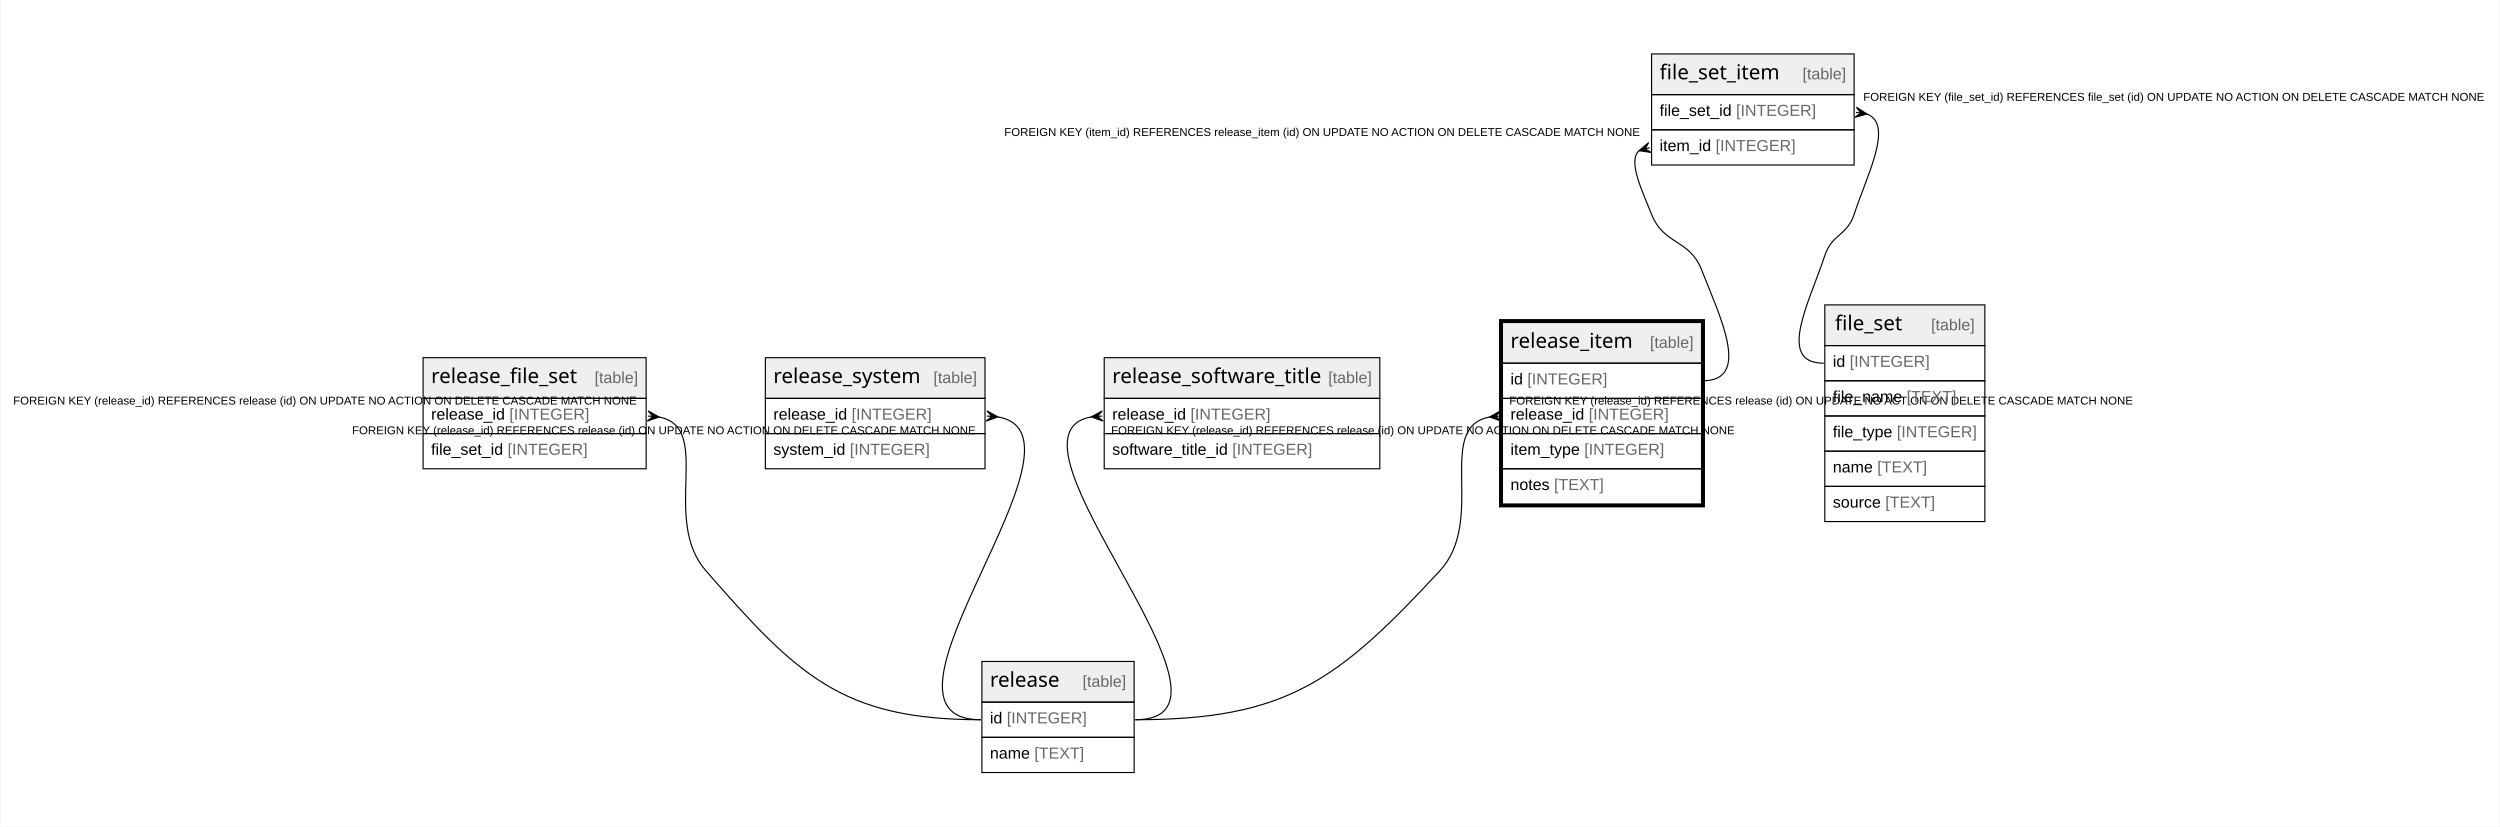
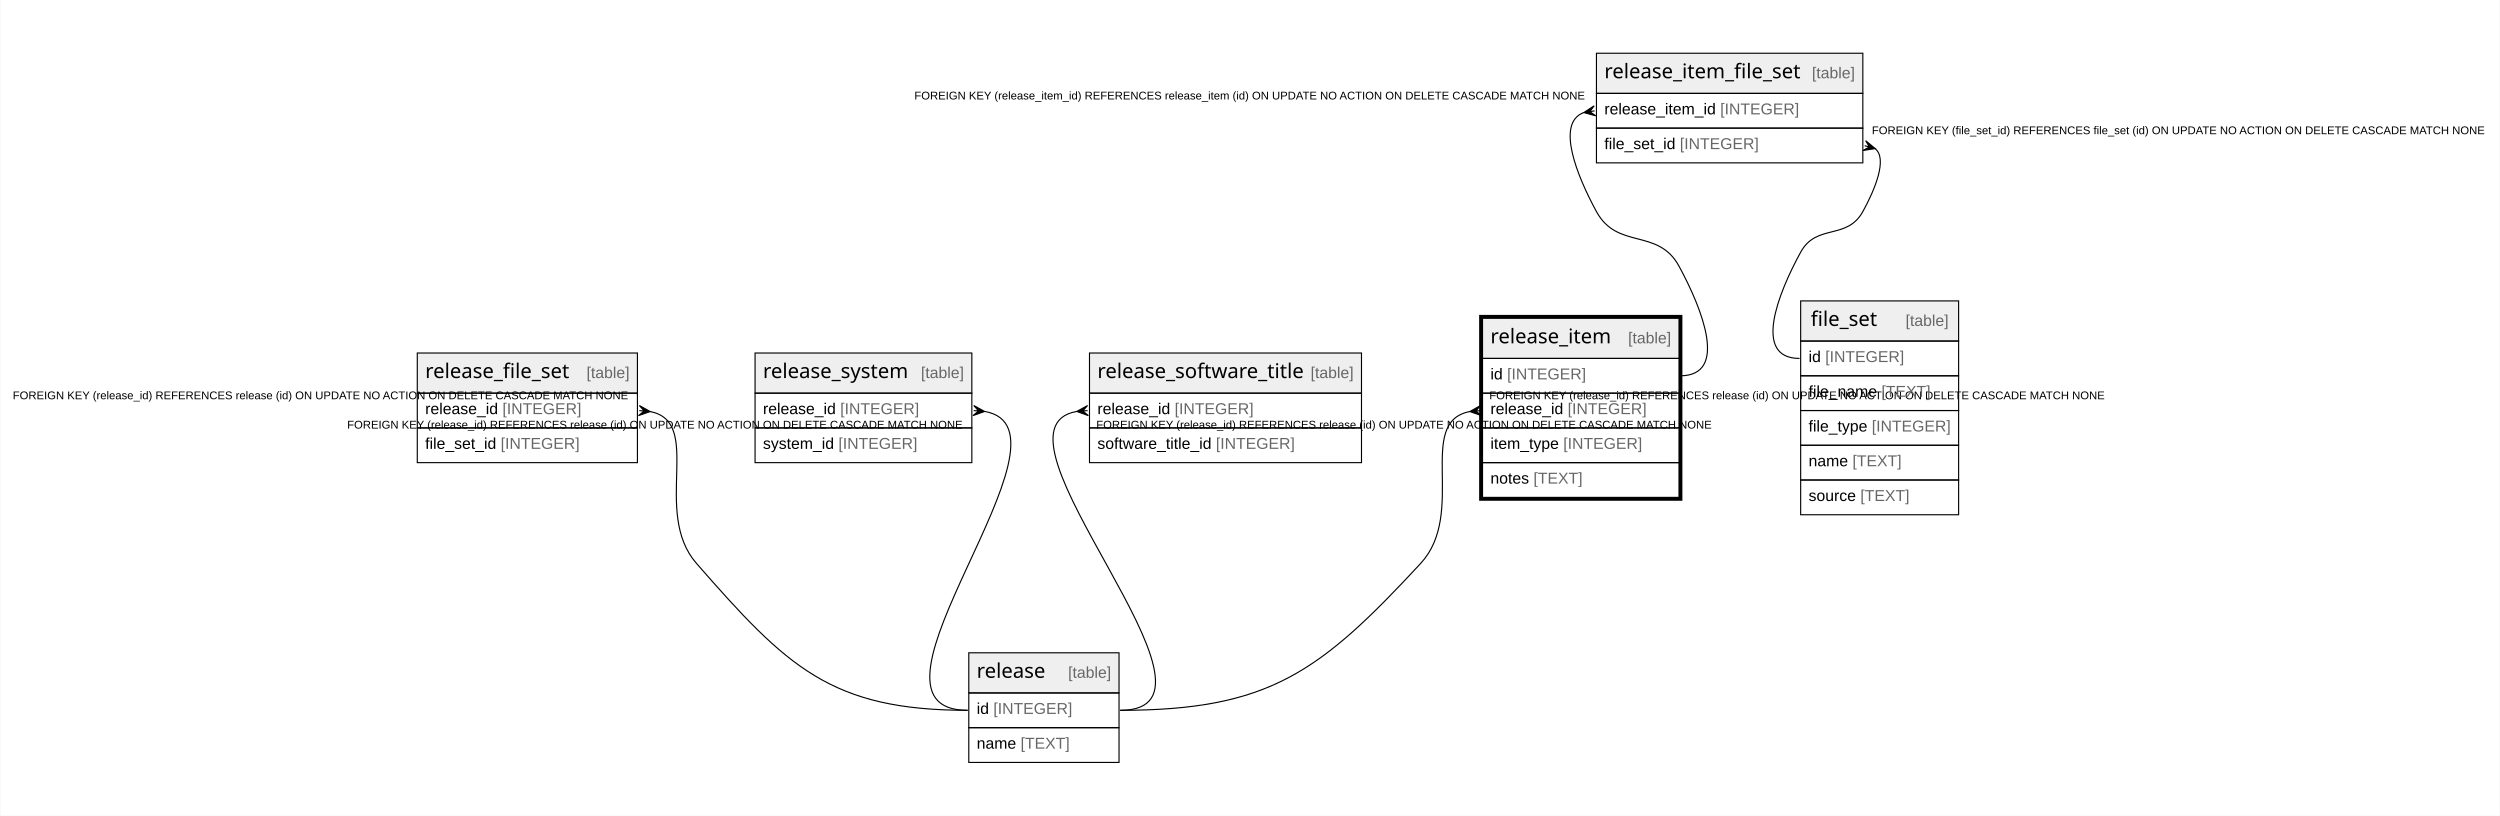
- <svg xmlns="http://www.w3.org/2000/svg" width="2187pt" height="723pt" viewBox="0.00 0.00 2186.55 723.20">
+ <svg xmlns="http://www.w3.org/2000/svg" width="2216pt" height="723pt" viewBox="0.00 0.00 2216.03 723.20">
  <g id="graph0" class="graph" transform="scale(1 1) rotate(0) translate(4 719.2)">
-     <polygon fill="white" stroke="none" points="-4,4 -4,-719.2 2182.55,-719.2 2182.55,4 -4,4" />
+     <polygon fill="white" stroke="none" points="-4,4 -4,-719.2 2212.03,-719.2 2212.03,4 -4,4" />
    <g id="node1" class="node">
      <polygon fill="#efefef" stroke="none" points="1310.18,-401.4 1310.18,-437 1484.39,-437 1484.39,-401.4 1310.18,-401.4" />
      <polygon fill="none" stroke="black" points="1310.18,-401.4 1310.18,-437 1484.39,-437 1484.39,-401.4 1310.18,-401.4" />
      <text text-anchor="start" x="1317.18" y="-414.8" font-family="Arial Bold" font-size="18.00">release_item</text>
      <text text-anchor="start" x="1408.13" y="-414.8" font-family="Arial" font-size="14.00">    </text>
      <text text-anchor="start" x="1439.25" y="-414.8" font-family="Arial" font-size="14.00" fill="#666666">[table]</text>
      <polygon fill="none" stroke="black" points="1310.18,-370.6 1310.18,-401.4 1484.39,-401.4 1484.39,-370.6 1310.18,-370.6" />
      <text text-anchor="start" x="1317.18" y="-382.8" font-family="Arial" font-size="14.00">id </text>
      <text text-anchor="start" x="1331.97" y="-382.8" font-family="Arial" font-size="14.00" fill="#666666">[INTEGER]</text>
      <polygon fill="none" stroke="black" points="1310.18,-339.8 1310.18,-370.6 1484.39,-370.6 1484.39,-339.8 1310.18,-339.8" />
      <text text-anchor="start" x="1317.18" y="-352" font-family="Arial" font-size="14.00">release_id </text>
      <text text-anchor="start" x="1385.67" y="-352" font-family="Arial" font-size="14.00" fill="#666666">[INTEGER]</text>
      <polygon fill="none" stroke="black" points="1310.18,-309 1310.18,-339.8 1484.39,-339.8 1484.39,-309 1310.18,-309" />
      <text text-anchor="start" x="1317.18" y="-321.2" font-family="Arial" font-size="14.00">item_type </text>
      <text text-anchor="start" x="1381.77" y="-321.2" font-family="Arial" font-size="14.00" fill="#666666">[INTEGER]</text>
      <polygon fill="none" stroke="black" points="1310.18,-278.2 1310.18,-309 1484.39,-309 1484.39,-278.2 1310.18,-278.2" />
      <text text-anchor="start" x="1317.18" y="-290.4" font-family="Arial" font-size="14.00">notes </text>
      <text text-anchor="start" x="1355.32" y="-290.4" font-family="Arial" font-size="14.00" fill="#666666">[TEXT]</text>
      <polygon fill="none" stroke="black" stroke-width="3" points="1308.68,-276.7 1308.68,-438.5 1485.89,-438.5 1485.89,-276.7 1308.68,-276.7" />
    </g>
    <g id="node4" class="node">
      <polygon fill="#efefef" stroke="none" points="854.68,-104.8 854.68,-140.4 987.89,-140.4 987.89,-104.8 854.68,-104.8" />
      <polygon fill="none" stroke="black" points="854.68,-104.8 854.68,-140.4 987.89,-140.4 987.89,-104.8 854.68,-104.8" />
      <text text-anchor="start" x="861.68" y="-118.2" font-family="Arial Bold" font-size="18.00">release</text>
      <text text-anchor="start" x="911.64" y="-118.2" font-family="Arial" font-size="14.00">    </text>
      <text text-anchor="start" x="942.75" y="-118.2" font-family="Arial" font-size="14.00" fill="#666666">[table]</text>
      <polygon fill="none" stroke="black" points="854.68,-74 854.68,-104.8 987.89,-104.8 987.89,-74 854.68,-74" />
      <text text-anchor="start" x="861.68" y="-86.2" font-family="Arial" font-size="14.00">id </text>
      <text text-anchor="start" x="876.46" y="-86.2" font-family="Arial" font-size="14.00" fill="#666666">[INTEGER]</text>
      <polygon fill="none" stroke="black" points="854.68,-43.2 854.68,-74 987.89,-74 987.89,-43.2 854.68,-43.2" />
      <text text-anchor="start" x="861.68" y="-55.4" font-family="Arial" font-size="14.00">name </text>
      <text text-anchor="start" x="900.59" y="-55.4" font-family="Arial" font-size="14.00" fill="#666666">[TEXT]</text>
    </g>
    <g id="edge3" class="edge">
      <path fill="none" stroke="black" d="M1298.97,-354.32C1250.44,-345.02 1296.78,-264.39 1255.28,-219.6 1165.72,-122.93 1120.67,-89.4 988.89,-89.4" />
      <polygon fill="black" stroke="black" points="1298.89,-354.31 1308.46,-359.65 1304.2,-354.77 1308.52,-355.14 1308.52,-355.14 1308.52,-355.14 1304.2,-354.77 1309.24,-350.69 1298.89,-354.31" />
      <text text-anchor="start" x="1316.18" y="-365.2" font-family="Arial" font-size="10.00">FOREIGN KEY (release_id) REFERENCES release (id) ON UPDATE NO ACTION ON DELETE CASCADE MATCH NONE</text>
    </g>
    <g id="node2" class="node">
-       <polygon fill="#efefef" stroke="none" points="1440.67,-636.4 1440.67,-672 1617.9,-672 1617.9,-636.4 1440.67,-636.4" />
-       <polygon fill="none" stroke="black" points="1440.67,-636.4 1440.67,-672 1617.9,-672 1617.9,-636.4 1440.67,-636.4" />
-       <text text-anchor="start" x="1447.67" y="-649.8" font-family="Arial Bold" font-size="18.00">file_set_item</text>
-       <text text-anchor="start" x="1541.64" y="-649.8" font-family="Arial" font-size="14.00">    </text>
-       <text text-anchor="start" x="1572.76" y="-649.8" font-family="Arial" font-size="14.00" fill="#666666">[table]</text>
-       <polygon fill="none" stroke="black" points="1440.67,-605.6 1440.67,-636.4 1617.9,-636.4 1617.9,-605.6 1440.67,-605.6" />
-       <text text-anchor="start" x="1447.67" y="-617.8" font-family="Arial" font-size="14.00">file_set_id </text>
-       <text text-anchor="start" x="1514.6" y="-617.8" font-family="Arial" font-size="14.00" fill="#666666">[INTEGER]</text>
-       <polygon fill="none" stroke="black" points="1440.67,-574.8 1440.67,-605.6 1617.9,-605.6 1617.9,-574.8 1440.67,-574.8" />
-       <text text-anchor="start" x="1447.67" y="-587" font-family="Arial" font-size="14.00">item_id </text>
-       <text text-anchor="start" x="1496.69" y="-587" font-family="Arial" font-size="14.00" fill="#666666">[INTEGER]</text>
+       <polygon fill="#efefef" stroke="none" points="1411.19,-636.4 1411.19,-672 1647.38,-672 1647.38,-636.4 1411.19,-636.4" />
+       <polygon fill="none" stroke="black" points="1411.19,-636.4 1411.19,-672 1647.38,-672 1647.38,-636.4 1411.19,-636.4" />
+       <text text-anchor="start" x="1418.19" y="-649.8" font-family="Arial Bold" font-size="18.00">release_item_file_set</text>
+       <text text-anchor="start" x="1571.12" y="-649.8" font-family="Arial" font-size="14.00">    </text>
+       <text text-anchor="start" x="1602.24" y="-649.8" font-family="Arial" font-size="14.00" fill="#666666">[table]</text>
+       <polygon fill="none" stroke="black" points="1411.19,-605.6 1411.19,-636.4 1647.38,-636.4 1647.38,-605.6 1411.19,-605.6" />
+       <text text-anchor="start" x="1418.19" y="-617.8" font-family="Arial" font-size="14.00">release_item_id </text>
+       <text text-anchor="start" x="1520.92" y="-617.8" font-family="Arial" font-size="14.00" fill="#666666">[INTEGER]</text>
+       <polygon fill="none" stroke="black" points="1411.19,-574.8 1411.19,-605.6 1647.38,-605.6 1647.38,-574.8 1411.19,-574.8" />
+       <text text-anchor="start" x="1418.19" y="-587" font-family="Arial" font-size="14.00">file_set_id </text>
+       <text text-anchor="start" x="1485.12" y="-587" font-family="Arial" font-size="14.00" fill="#666666">[INTEGER]</text>
    </g>
    <g id="edge1" class="edge">
-       <path fill="none" stroke="black" d="M1429.84,-587.38C1419.4,-578.68 1432.75,-551.67 1440.67,-531.6 1451.31,-504.64 1473.84,-510.2 1484.39,-483.2 1500.11,-442.96 1528.59,-386 1485.39,-386" />
-       <polygon fill="black" stroke="black" points="1429.74,-587.35 1438.11,-594.43 1434.86,-588.82 1439.03,-590.02 1439.03,-590.02 1439.03,-590.02 1434.86,-588.82 1440.59,-585.78 1429.74,-587.35" />
-       <text text-anchor="start" x="874.24" y="-600.2" font-family="Arial" font-size="10.00">FOREIGN KEY (item_id) REFERENCES release_item (id) ON UPDATE NO ACTION ON DELETE CASCADE MATCH NONE</text>
+       <path fill="none" stroke="black" d="M1399.92,-619.39C1374.84,-610.13 1394.11,-562.95 1411.19,-531.6 1429.85,-497.35 1465.74,-517.46 1484.39,-483.2 1505.04,-445.25 1528.59,-386 1485.39,-386" />
+       <polygon fill="black" stroke="black" points="1399.98,-619.4 1409.17,-625.39 1405.25,-620.23 1409.53,-620.9 1409.53,-620.9 1409.53,-620.9 1405.25,-620.23 1410.56,-616.5 1399.98,-619.4" />
+       <text text-anchor="start" x="806.41" y="-631" font-family="Arial" font-size="10.00">FOREIGN KEY (release_item_id) REFERENCES release_item (id) ON UPDATE NO ACTION ON DELETE CASCADE MATCH NONE</text>
    </g>
    <g id="node3" class="node">
      <polygon fill="#efefef" stroke="none" points="1592.26,-416.8 1592.26,-452.4 1732.31,-452.4 1732.31,-416.8 1592.26,-416.8" />
      <polygon fill="none" stroke="black" points="1592.26,-416.8 1592.26,-452.4 1732.31,-452.4 1732.31,-416.8 1592.26,-416.8" />
      <text text-anchor="start" x="1601.17" y="-430.2" font-family="Arial Bold" font-size="18.00">file_set</text>
      <text text-anchor="start" x="1654.15" y="-430.2" font-family="Arial" font-size="14.00">    </text>
      <text text-anchor="start" x="1685.26" y="-430.2" font-family="Arial" font-size="14.00" fill="#666666">[table]</text>
      <polygon fill="none" stroke="black" points="1592.26,-386 1592.26,-416.8 1732.31,-416.8 1732.31,-386 1592.26,-386" />
      <text text-anchor="start" x="1599.26" y="-398.2" font-family="Arial" font-size="14.00">id </text>
      <text text-anchor="start" x="1614.05" y="-398.2" font-family="Arial" font-size="14.00" fill="#666666">[INTEGER]</text>
      <polygon fill="none" stroke="black" points="1592.26,-355.2 1592.26,-386 1732.31,-386 1732.31,-355.2 1592.26,-355.2" />
      <text text-anchor="start" x="1599.26" y="-367.4" font-family="Arial" font-size="14.00">file_name </text>
      <text text-anchor="start" x="1663.86" y="-367.4" font-family="Arial" font-size="14.00" fill="#666666">[TEXT]</text>
      <polygon fill="none" stroke="black" points="1592.26,-324.4 1592.26,-355.2 1732.31,-355.2 1732.31,-324.4 1592.26,-324.4" />
      <text text-anchor="start" x="1599.26" y="-336.6" font-family="Arial" font-size="14.00">file_type </text>
      <text text-anchor="start" x="1655.3" y="-336.6" font-family="Arial" font-size="14.00" fill="#666666">[INTEGER]</text>
      <polygon fill="none" stroke="black" points="1592.26,-293.6 1592.26,-324.4 1732.31,-324.4 1732.31,-293.6 1592.26,-293.6" />
      <text text-anchor="start" x="1599.26" y="-305.8" font-family="Arial" font-size="14.00">name </text>
      <text text-anchor="start" x="1638.17" y="-305.8" font-family="Arial" font-size="14.00" fill="#666666">[TEXT]</text>
      <polygon fill="none" stroke="black" points="1592.26,-262.8 1592.26,-293.6 1732.31,-293.6 1732.31,-262.8 1592.26,-262.8" />
      <text text-anchor="start" x="1599.26" y="-275" font-family="Arial" font-size="14.00">source </text>
      <text text-anchor="start" x="1645.17" y="-275" font-family="Arial" font-size="14.00" fill="#666666">[TEXT]</text>
    </g>
    <g id="edge2" class="edge">
-       <path fill="none" stroke="black" d="M1628.98,-619.47C1653.03,-610.66 1628.96,-565.54 1617.9,-531.6 1611.81,-512.92 1598.34,-514.28 1592.26,-495.6 1579.3,-455.79 1549.4,-401.4 1591.26,-401.4" />
-       <polygon fill="black" stroke="black" points="1629.12,-619.45 1618.55,-616.5 1623.84,-620.25 1619.56,-620.9 1619.56,-620.9 1619.56,-620.9 1623.84,-620.25 1619.9,-625.4 1629.12,-619.45" />
-       <text text-anchor="start" x="1625.9" y="-631" font-family="Arial" font-size="10.00">FOREIGN KEY (file_set_id) REFERENCES file_set (id) ON UPDATE NO ACTION ON DELETE CASCADE MATCH NONE</text>
+       <path fill="none" stroke="black" d="M1658.11,-587.52C1669.73,-578.8 1657.9,-550.66 1647.38,-531.6 1633.23,-505.99 1606.33,-521.26 1592.26,-495.6 1572.14,-458.88 1549.4,-401.4 1591.26,-401.4" />
+       <polygon fill="black" stroke="black" points="1658.34,-587.46 1647.51,-585.77 1653.2,-588.88 1649.02,-590.02 1649.02,-590.02 1649.02,-590.02 1653.2,-588.88 1649.89,-594.45 1658.34,-587.46" />
+       <text text-anchor="start" x="1655.38" y="-600.2" font-family="Arial" font-size="10.00">FOREIGN KEY (file_set_id) REFERENCES file_set (id) ON UPDATE NO ACTION ON DELETE CASCADE MATCH NONE</text>
    </g>
    <g id="node5" class="node">
      <polygon fill="#efefef" stroke="none" points="365.69,-370.6 365.69,-406.2 560.88,-406.2 560.88,-370.6 365.69,-370.6" />
      <polygon fill="none" stroke="black" points="365.69,-370.6 365.69,-406.2 560.88,-406.2 560.88,-370.6 365.69,-370.6" />
      <text text-anchor="start" x="372.69" y="-384" font-family="Arial Bold" font-size="18.00">release_file_set</text>
      <text text-anchor="start" x="484.63" y="-384" font-family="Arial" font-size="14.00">    </text>
      <text text-anchor="start" x="515.74" y="-384" font-family="Arial" font-size="14.00" fill="#666666">[table]</text>
      <polygon fill="none" stroke="black" points="365.69,-339.8 365.69,-370.6 560.88,-370.6 560.88,-339.8 365.69,-339.8" />
      <text text-anchor="start" x="372.69" y="-352" font-family="Arial" font-size="14.00">release_id </text>
      <text text-anchor="start" x="441.18" y="-352" font-family="Arial" font-size="14.00" fill="#666666">[INTEGER]</text>
      <polygon fill="none" stroke="black" points="365.69,-309 365.69,-339.8 560.88,-339.8 560.88,-309 365.69,-309" />
      <text text-anchor="start" x="372.69" y="-321.2" font-family="Arial" font-size="14.00">file_set_id </text>
      <text text-anchor="start" x="439.62" y="-321.2" font-family="Arial" font-size="14.00" fill="#666666">[INTEGER]</text>
    </g>
    <g id="edge4" class="edge">
      <path fill="none" stroke="black" d="M572.02,-354.33C620.17,-345.13 573.35,-265.28 613.28,-219.6 693.26,-128.12 732.17,-89.4 853.68,-89.4" />
      <polygon fill="black" stroke="black" points="572.18,-354.31 561.83,-350.69 566.86,-354.77 562.55,-355.14 562.55,-355.14 562.55,-355.14 566.86,-354.77 562.6,-359.65 572.18,-354.31" />
      <text text-anchor="start" x="7" y="-365.2" font-family="Arial" font-size="10.00">FOREIGN KEY (release_id) REFERENCES release (id) ON UPDATE NO ACTION ON DELETE CASCADE MATCH NONE</text>
    </g>
    <g id="node6" class="node">
      <polygon fill="#efefef" stroke="none" points="665.18,-370.6 665.18,-406.2 857.39,-406.2 857.39,-370.6 665.18,-370.6" />
      <polygon fill="none" stroke="black" points="665.18,-370.6 665.18,-406.2 857.39,-406.2 857.39,-370.6 665.18,-370.6" />
      <text text-anchor="start" x="672.18" y="-384" font-family="Arial Bold" font-size="18.00">release_system</text>
      <text text-anchor="start" x="781.14" y="-384" font-family="Arial" font-size="14.00">    </text>
      <text text-anchor="start" x="812.25" y="-384" font-family="Arial" font-size="14.00" fill="#666666">[table]</text>
      <polygon fill="none" stroke="black" points="665.18,-339.8 665.18,-370.6 857.39,-370.6 857.39,-339.8 665.18,-339.8" />
      <text text-anchor="start" x="672.18" y="-352" font-family="Arial" font-size="14.00">release_id </text>
      <text text-anchor="start" x="740.67" y="-352" font-family="Arial" font-size="14.00" fill="#666666">[INTEGER]</text>
      <polygon fill="none" stroke="black" points="665.18,-309 665.18,-339.8 857.39,-339.8 857.39,-309 665.18,-309" />
      <text text-anchor="start" x="672.18" y="-321.2" font-family="Arial" font-size="14.00">system_id </text>
      <text text-anchor="start" x="739.09" y="-321.2" font-family="Arial" font-size="14.00" fill="#666666">[INTEGER]</text>
    </g>
    <g id="edge5" class="edge">
      <path fill="none" stroke="black" d="M868.72,-354.39C961.38,-338.34 739.33,-89.4 853.68,-89.4" />
      <polygon fill="black" stroke="black" points="868.69,-354.39 858.37,-350.69 863.38,-354.81 859.06,-355.15 859.06,-355.15 859.06,-355.15 863.38,-354.81 859.08,-359.66 868.69,-354.39" />
      <text text-anchor="start" x="303.51" y="-339.2" font-family="Arial" font-size="10.00">FOREIGN KEY (release_id) REFERENCES release (id) ON UPDATE NO ACTION ON DELETE CASCADE MATCH NONE</text>
    </g>
    <g id="node7" class="node">
      <polygon fill="#efefef" stroke="none" points="961.7,-370.6 961.7,-406.2 1202.87,-406.2 1202.87,-370.6 961.7,-370.6" />
      <polygon fill="none" stroke="black" points="961.7,-370.6 961.7,-406.2 1202.87,-406.2 1202.87,-370.6 961.7,-370.6" />
      <text text-anchor="start" x="968.7" y="-384" font-family="Arial Bold" font-size="18.00">release_software_title</text>
      <text text-anchor="start" x="1126.62" y="-384" font-family="Arial" font-size="14.00">    </text>
      <text text-anchor="start" x="1157.74" y="-384" font-family="Arial" font-size="14.00" fill="#666666">[table]</text>
      <polygon fill="none" stroke="black" points="961.7,-339.8 961.7,-370.6 1202.87,-370.6 1202.87,-339.8 961.7,-339.8" />
      <text text-anchor="start" x="968.7" y="-352" font-family="Arial" font-size="14.00">release_id </text>
      <text text-anchor="start" x="1037.19" y="-352" font-family="Arial" font-size="14.00" fill="#666666">[INTEGER]</text>
      <polygon fill="none" stroke="black" points="961.7,-309 961.7,-339.8 1202.87,-339.8 1202.87,-309 961.7,-309" />
      <text text-anchor="start" x="968.7" y="-321.2" font-family="Arial" font-size="14.00">software_title_id </text>
      <text text-anchor="start" x="1073.75" y="-321.2" font-family="Arial" font-size="14.00" fill="#666666">[INTEGER]</text>
    </g>
    <g id="edge6" class="edge">
      <path fill="none" stroke="black" d="M950.38,-354.39C858.63,-338.34 1103.86,-89.4 988.89,-89.4" />
      <polygon fill="black" stroke="black" points="950.39,-354.39 960.01,-359.66 955.71,-354.81 960.03,-355.15 960.03,-355.15 960.03,-355.15 955.71,-354.81 960.72,-350.69 950.39,-354.39" />
      <text text-anchor="start" x="967.7" y="-339.2" font-family="Arial" font-size="10.00">FOREIGN KEY (release_id) REFERENCES release (id) ON UPDATE NO ACTION ON DELETE CASCADE MATCH NONE</text>
    </g>
  </g>
</svg>
